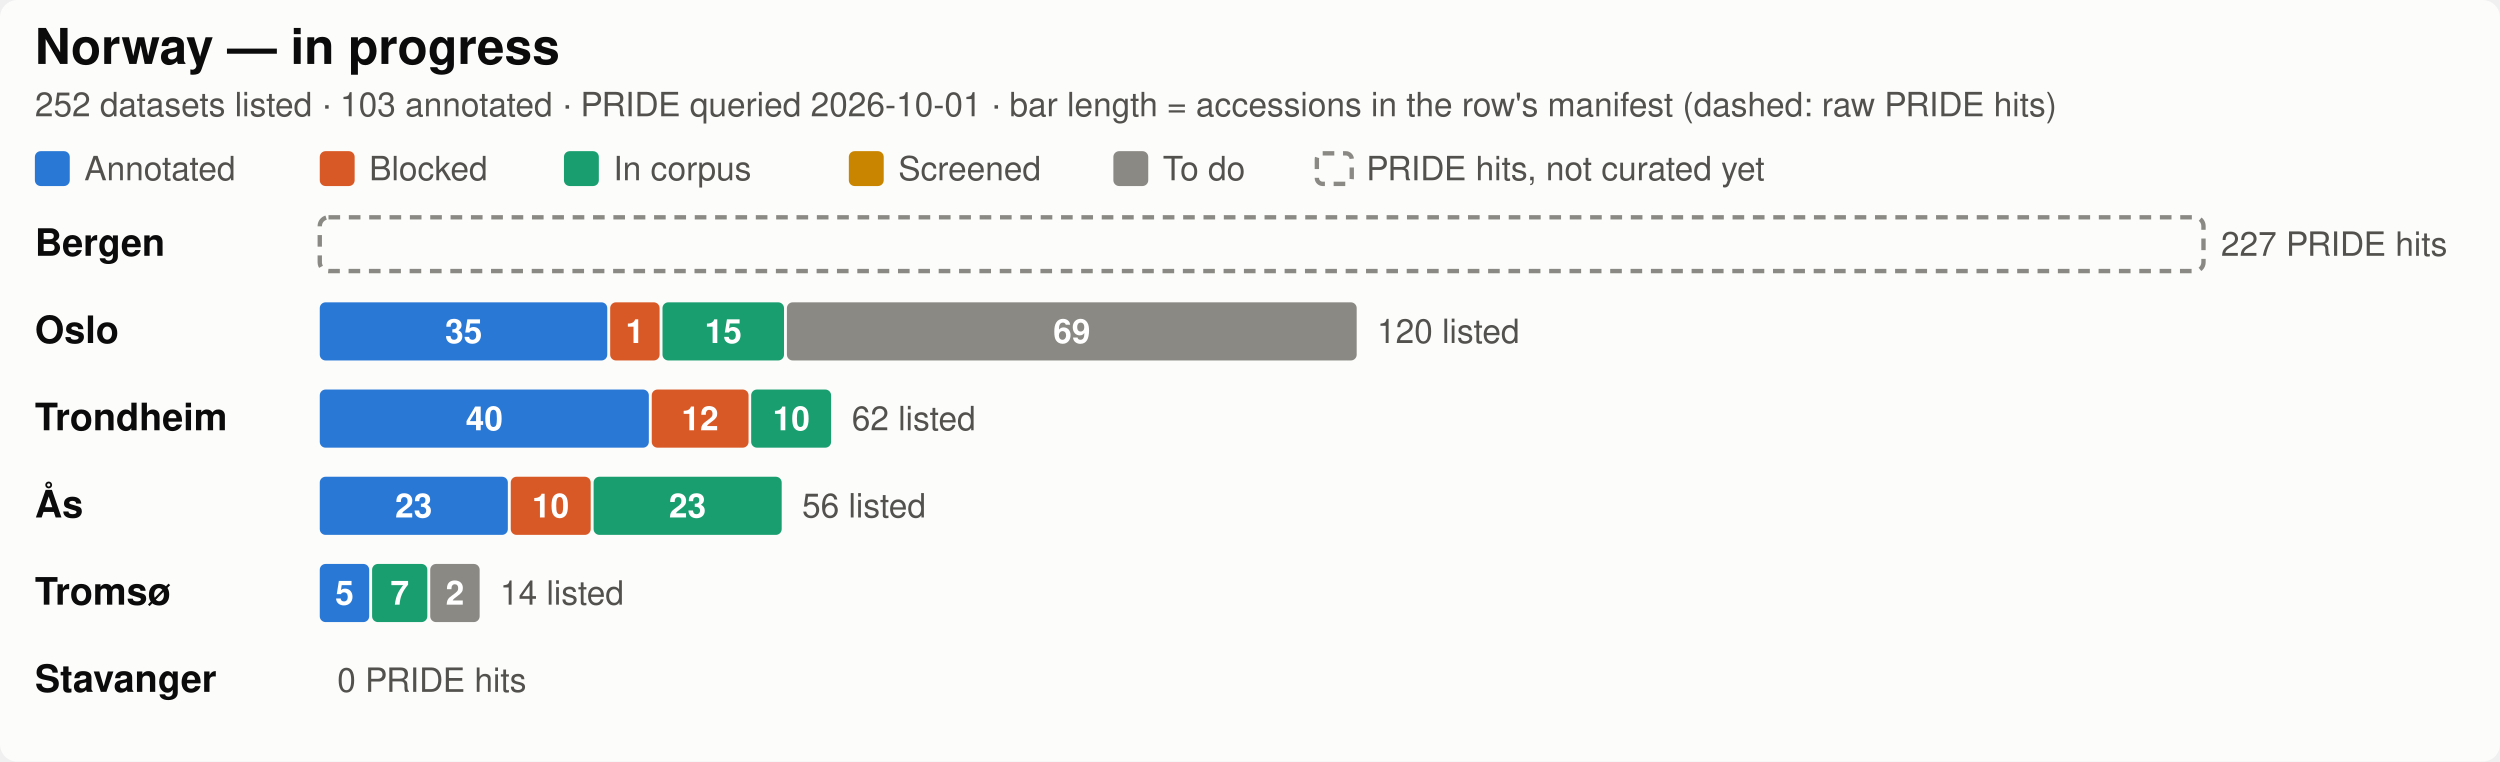
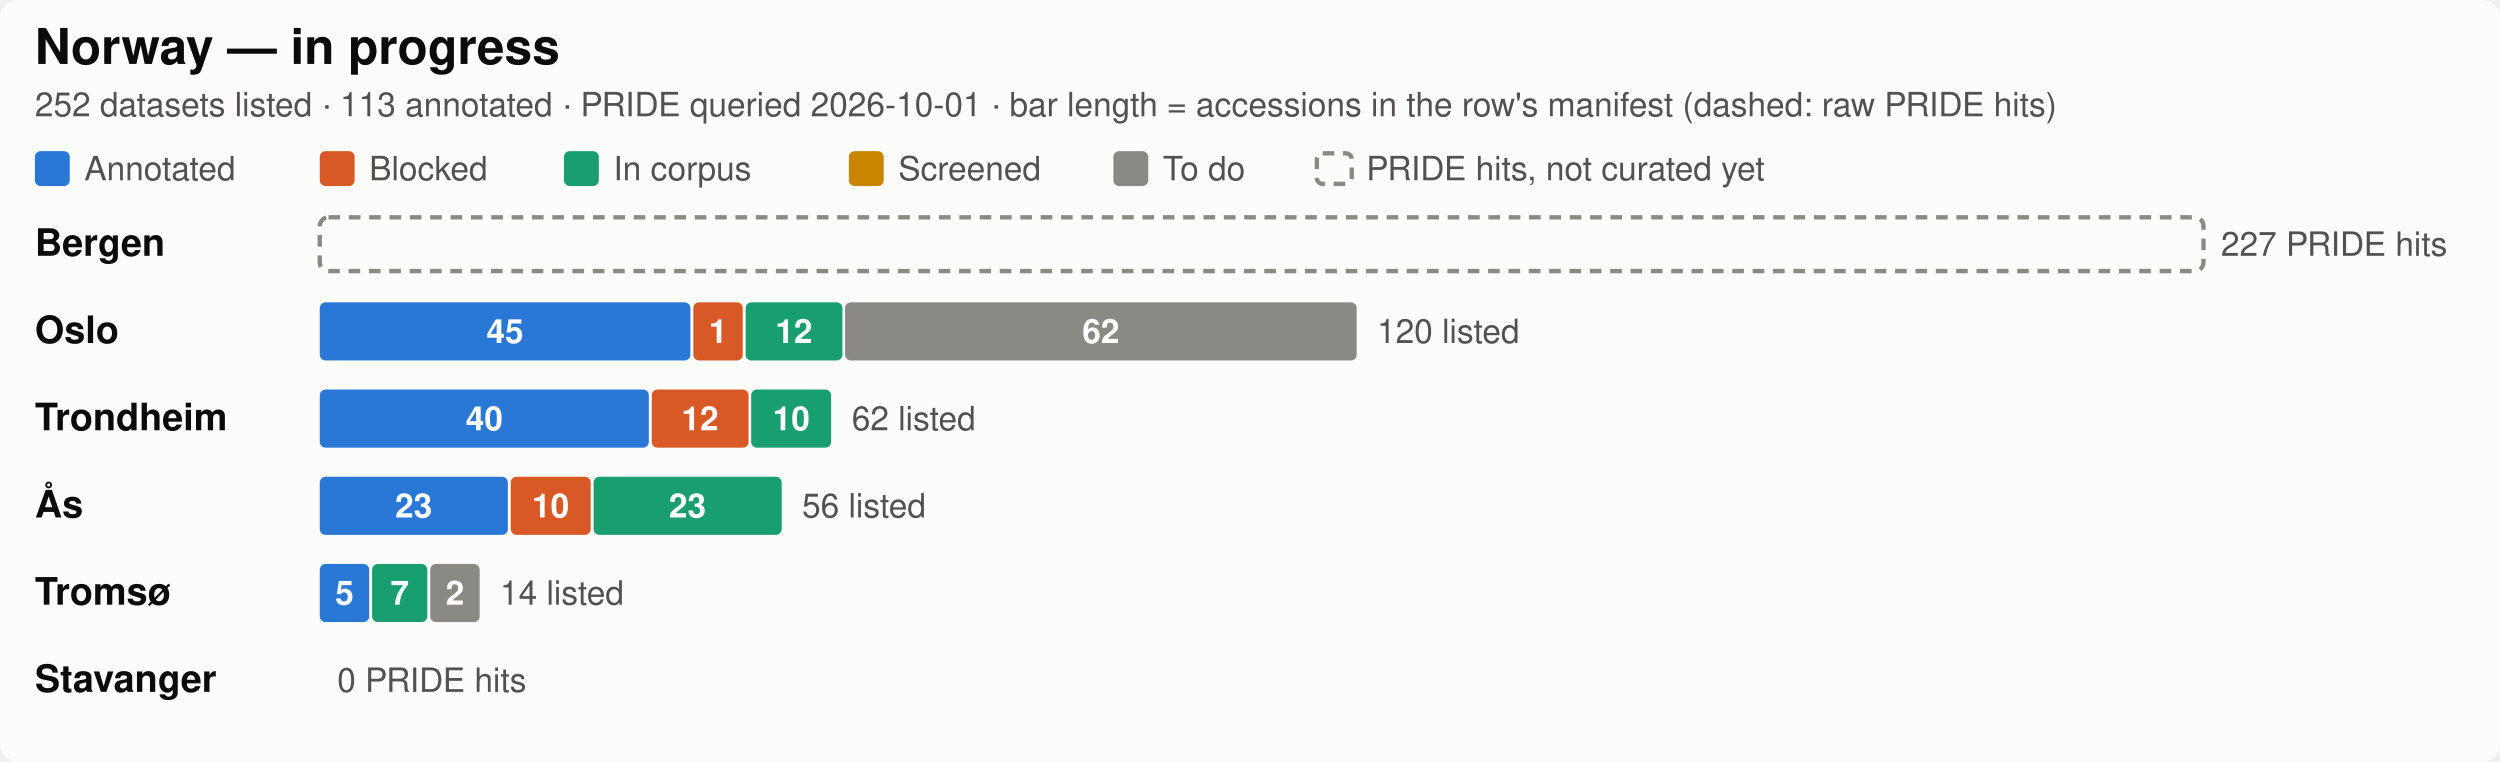
<svg xmlns="http://www.w3.org/2000/svg" width="860" height="262" viewBox="0 0 860 262" role="img" aria-label="Norway SDRF progress by city">
  <style>
  .bg { fill: #fcfcfb; }
  .title { fill: #0b0b0b; font-size: 17px; font-weight: 600; }
  .city { fill: #0b0b0b; font-size: 13px; font-weight: 600; }
  .sub, .legend, .total { fill: #52514e; font-size: 11.5px; }
  .seg { font-size: 11.5px; font-weight: 600; fill: #ffffff; font-variant-numeric: tabular-nums; }
  .uncurated { fill: none; stroke: #8a8983; stroke-width: 1.5; stroke-dasharray: 4 3; }
  text { font-family: -apple-system, "Segoe UI", Helvetica, Arial, sans-serif; }
  .c-annotated { fill: #2a78d6; }
  .c-blocked { fill: #d95926; }
  .c-in_corpus { fill: #199e70; }
  .c-screened { fill: #c98500; }
  .c-todo { fill: #8a8983; }

  @media (prefers-color-scheme: dark) {
    .bg { fill: #1a1a19; }
    .title, .city { fill: #ffffff; }
    .sub, .legend, .total { fill: #c3c2b7; }
    .uncurated { stroke: #8f8e86; }
    .c-annotated { fill: #3987e5; }
    .c-blocked { fill: #d95926; }
    .c-in_corpus { fill: #199e70; }
    .c-screened { fill: #c98500; }
    .c-todo { fill: #6b6a65; }
  }
</style>
  <rect class="bg" width="860" height="262" rx="6" />
  <text class="title" x="12" y="22">Norway — in progress</text>
-   <text class="sub" x="12" y="40">252 datasets listed · 103 annotated · PRIDE queried 2026-10-01 · bar length = accessions in the row's manifest (dashed: raw PRIDE hits)</text>
+   <text class="sub" x="12" y="40">252 datasets listed · 113 annotated · PRIDE queried 2026-10-01 · bar length = accessions in the row's manifest (dashed: raw PRIDE hits)</text>
  <rect class="c-annotated" fill="#2a78d6" x="12" y="52" width="12" height="12" rx="2" />
  <text class="legend" x="29" y="62">Annotated</text>
  <rect class="c-blocked" fill="#d95926" x="110" y="52" width="12" height="12" rx="2" />
  <text class="legend" x="127" y="62">Blocked</text>
  <rect class="c-in_corpus" fill="#199e70" x="194" y="52" width="12" height="12" rx="2" />
  <text class="legend" x="211" y="62">In corpus</text>
  <rect class="c-screened" fill="#c98500" x="292" y="52" width="12" height="12" rx="2" />
  <text class="legend" x="309" y="62">Screened</text>
  <rect class="c-todo" fill="#8a8983" x="383" y="52" width="12" height="12" rx="2" />
  <text class="legend" x="400" y="62">To do</text>
  <rect class="uncurated" fill="none" stroke="#8a8983" x="453" y="52.75" width="12" height="10.5" rx="2" />
  <text class="legend" x="470" y="62">PRIDE hits, not curated yet</text>
  <text class="city" x="12" y="88.0">Bergen</text>
  <rect class="uncurated" fill="none" stroke="#8a8983" x="110" y="74.75" width="648.0" height="18.5" rx="3" />
  <text class="total" x="764.0" y="88.0">227 PRIDE hits</text>
  <text class="city" x="12" y="118.0">Oslo</text>
-   <rect class="c-annotated" fill="#2a78d6" x="110.0" y="104" width="98.9" height="20" rx="2" />
-   <text class="seg" x="159.5" y="118.0" text-anchor="middle">35</text>
-   <rect class="c-blocked" fill="#d95926" x="209.9" y="104" width="17.0" height="20" rx="2" />
-   <text class="seg" x="218.4" y="118.0" text-anchor="middle">1</text>
-   <rect class="c-in_corpus" fill="#199e70" x="227.9" y="104" width="41.8" height="20" rx="2" />
-   <text class="seg" x="248.8" y="118.0" text-anchor="middle">15</text>
-   <rect class="c-todo" fill="#8a8983" x="270.7" y="104" width="196.0" height="20" rx="2" />
-   <text class="seg" x="368.7" y="118.0" text-anchor="middle">69</text>
+   <rect class="c-annotated" fill="#2a78d6" x="110.0" y="104" width="127.5" height="20" rx="2" />
+   <text class="seg" x="173.7" y="118.0" text-anchor="middle">45</text>
+   <rect class="c-blocked" fill="#d95926" x="238.5" y="104" width="17.0" height="20" rx="2" />
+   <text class="seg" x="247.0" y="118.0" text-anchor="middle">1</text>
+   <rect class="c-in_corpus" fill="#199e70" x="256.5" y="104" width="33.3" height="20" rx="2" />
+   <text class="seg" x="273.1" y="118.0" text-anchor="middle">12</text>
+   <rect class="c-todo" fill="#8a8983" x="290.7" y="104" width="176.0" height="20" rx="2" />
+   <text class="seg" x="378.7" y="118.0" text-anchor="middle">62</text>
  <text class="total" x="473.7" y="118.0">120 listed</text>
  <text class="city" x="12" y="148.0">Trondheim</text>
  <rect class="c-annotated" fill="#2a78d6" x="110.0" y="134" width="113.2" height="20" rx="2" />
  <text class="seg" x="166.6" y="148.0" text-anchor="middle">40</text>
  <rect class="c-blocked" fill="#d95926" x="224.2" y="134" width="33.3" height="20" rx="2" />
  <text class="seg" x="240.8" y="148.0" text-anchor="middle">12</text>
  <rect class="c-in_corpus" fill="#199e70" x="258.4" y="134" width="27.5" height="20" rx="2" />
  <text class="seg" x="272.2" y="148.0" text-anchor="middle">10</text>
  <text class="total" x="293.0" y="148.0">62 listed</text>
  <text class="city" x="12" y="178.0">Ås</text>
  <rect class="c-annotated" fill="#2a78d6" x="110.0" y="164" width="64.7" height="20" rx="2" />
  <text class="seg" x="142.3" y="178.0" text-anchor="middle">23</text>
  <rect class="c-blocked" fill="#d95926" x="175.7" y="164" width="27.5" height="20" rx="2" />
  <text class="seg" x="189.4" y="178.0" text-anchor="middle">10</text>
  <rect class="c-in_corpus" fill="#199e70" x="204.2" y="164" width="64.7" height="20" rx="2" />
  <text class="seg" x="236.5" y="178.0" text-anchor="middle">23</text>
  <text class="total" x="275.9" y="178.0">56 listed</text>
  <text class="city" x="12" y="208.0">Tromsø</text>
  <rect class="c-annotated" fill="#2a78d6" x="110.0" y="194" width="17.0" height="20" rx="2" />
  <text class="seg" x="118.5" y="208.0" text-anchor="middle">5</text>
  <rect class="c-in_corpus" fill="#199e70" x="128.0" y="194" width="19.0" height="20" rx="2" />
  <text class="seg" x="137.5" y="208.0" text-anchor="middle">7</text>
  <rect class="c-todo" fill="#8a8983" x="148.0" y="194" width="17.0" height="20" rx="2" />
  <text class="seg" x="156.5" y="208.0" text-anchor="middle">2</text>
  <text class="total" x="172.0" y="208.0">14 listed</text>
  <text class="city" x="12" y="238.0">Stavanger</text>
  <text class="total" x="116.0" y="238.0">0 PRIDE hits</text>
</svg>
